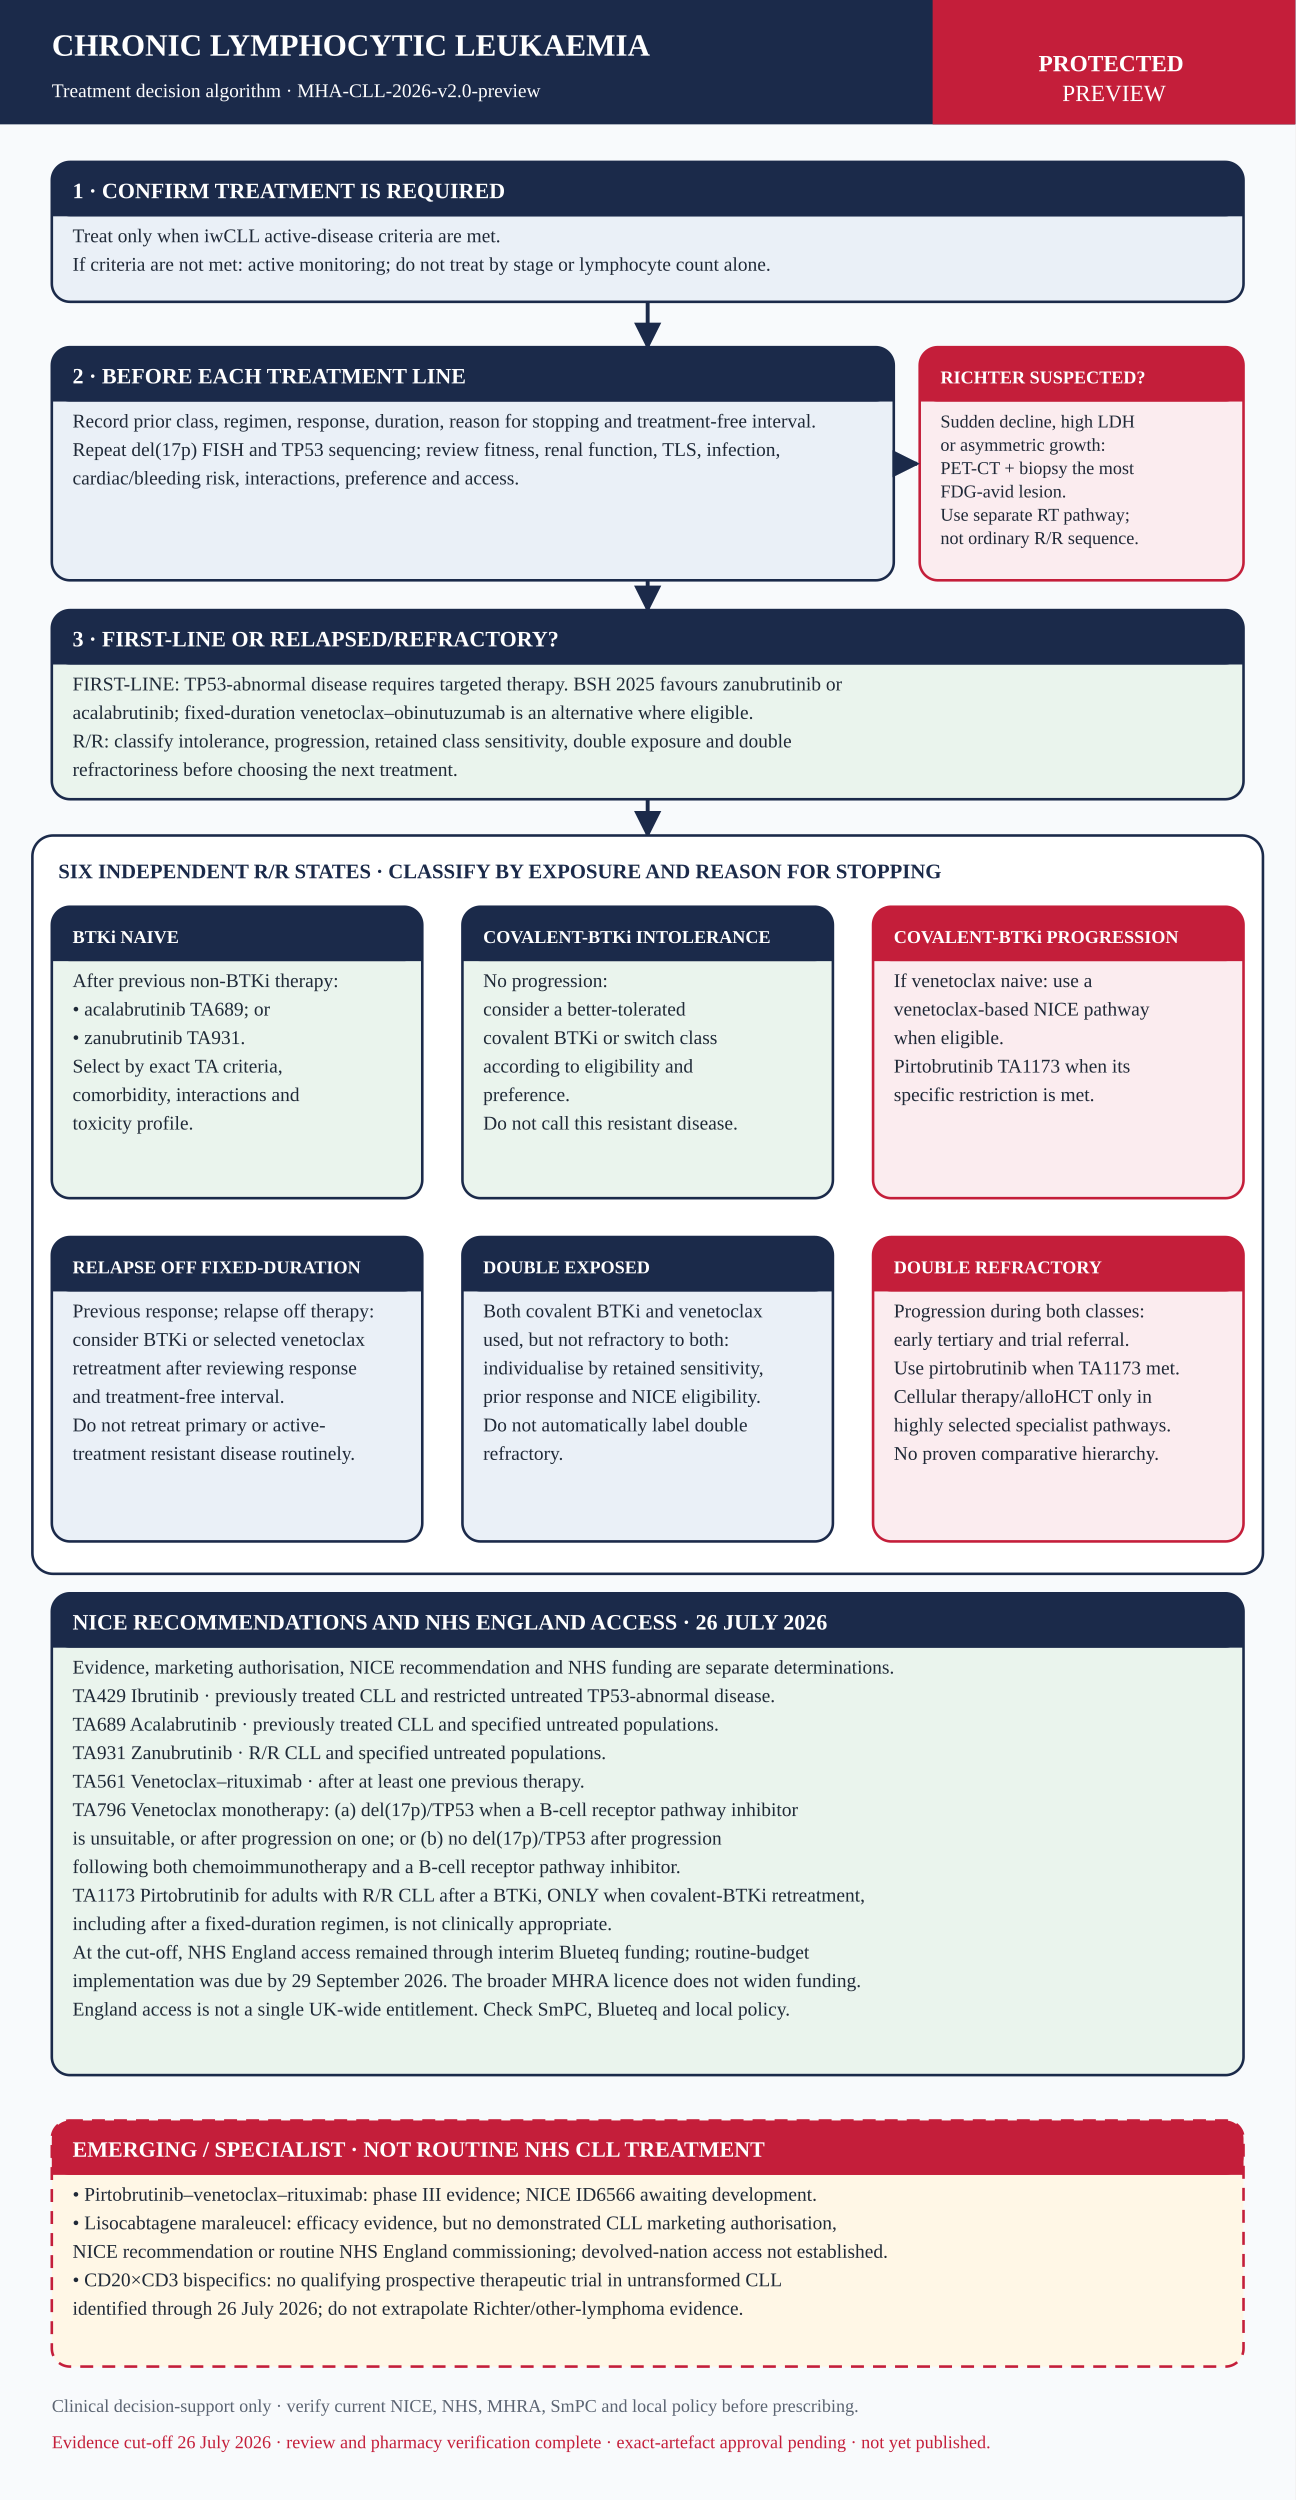
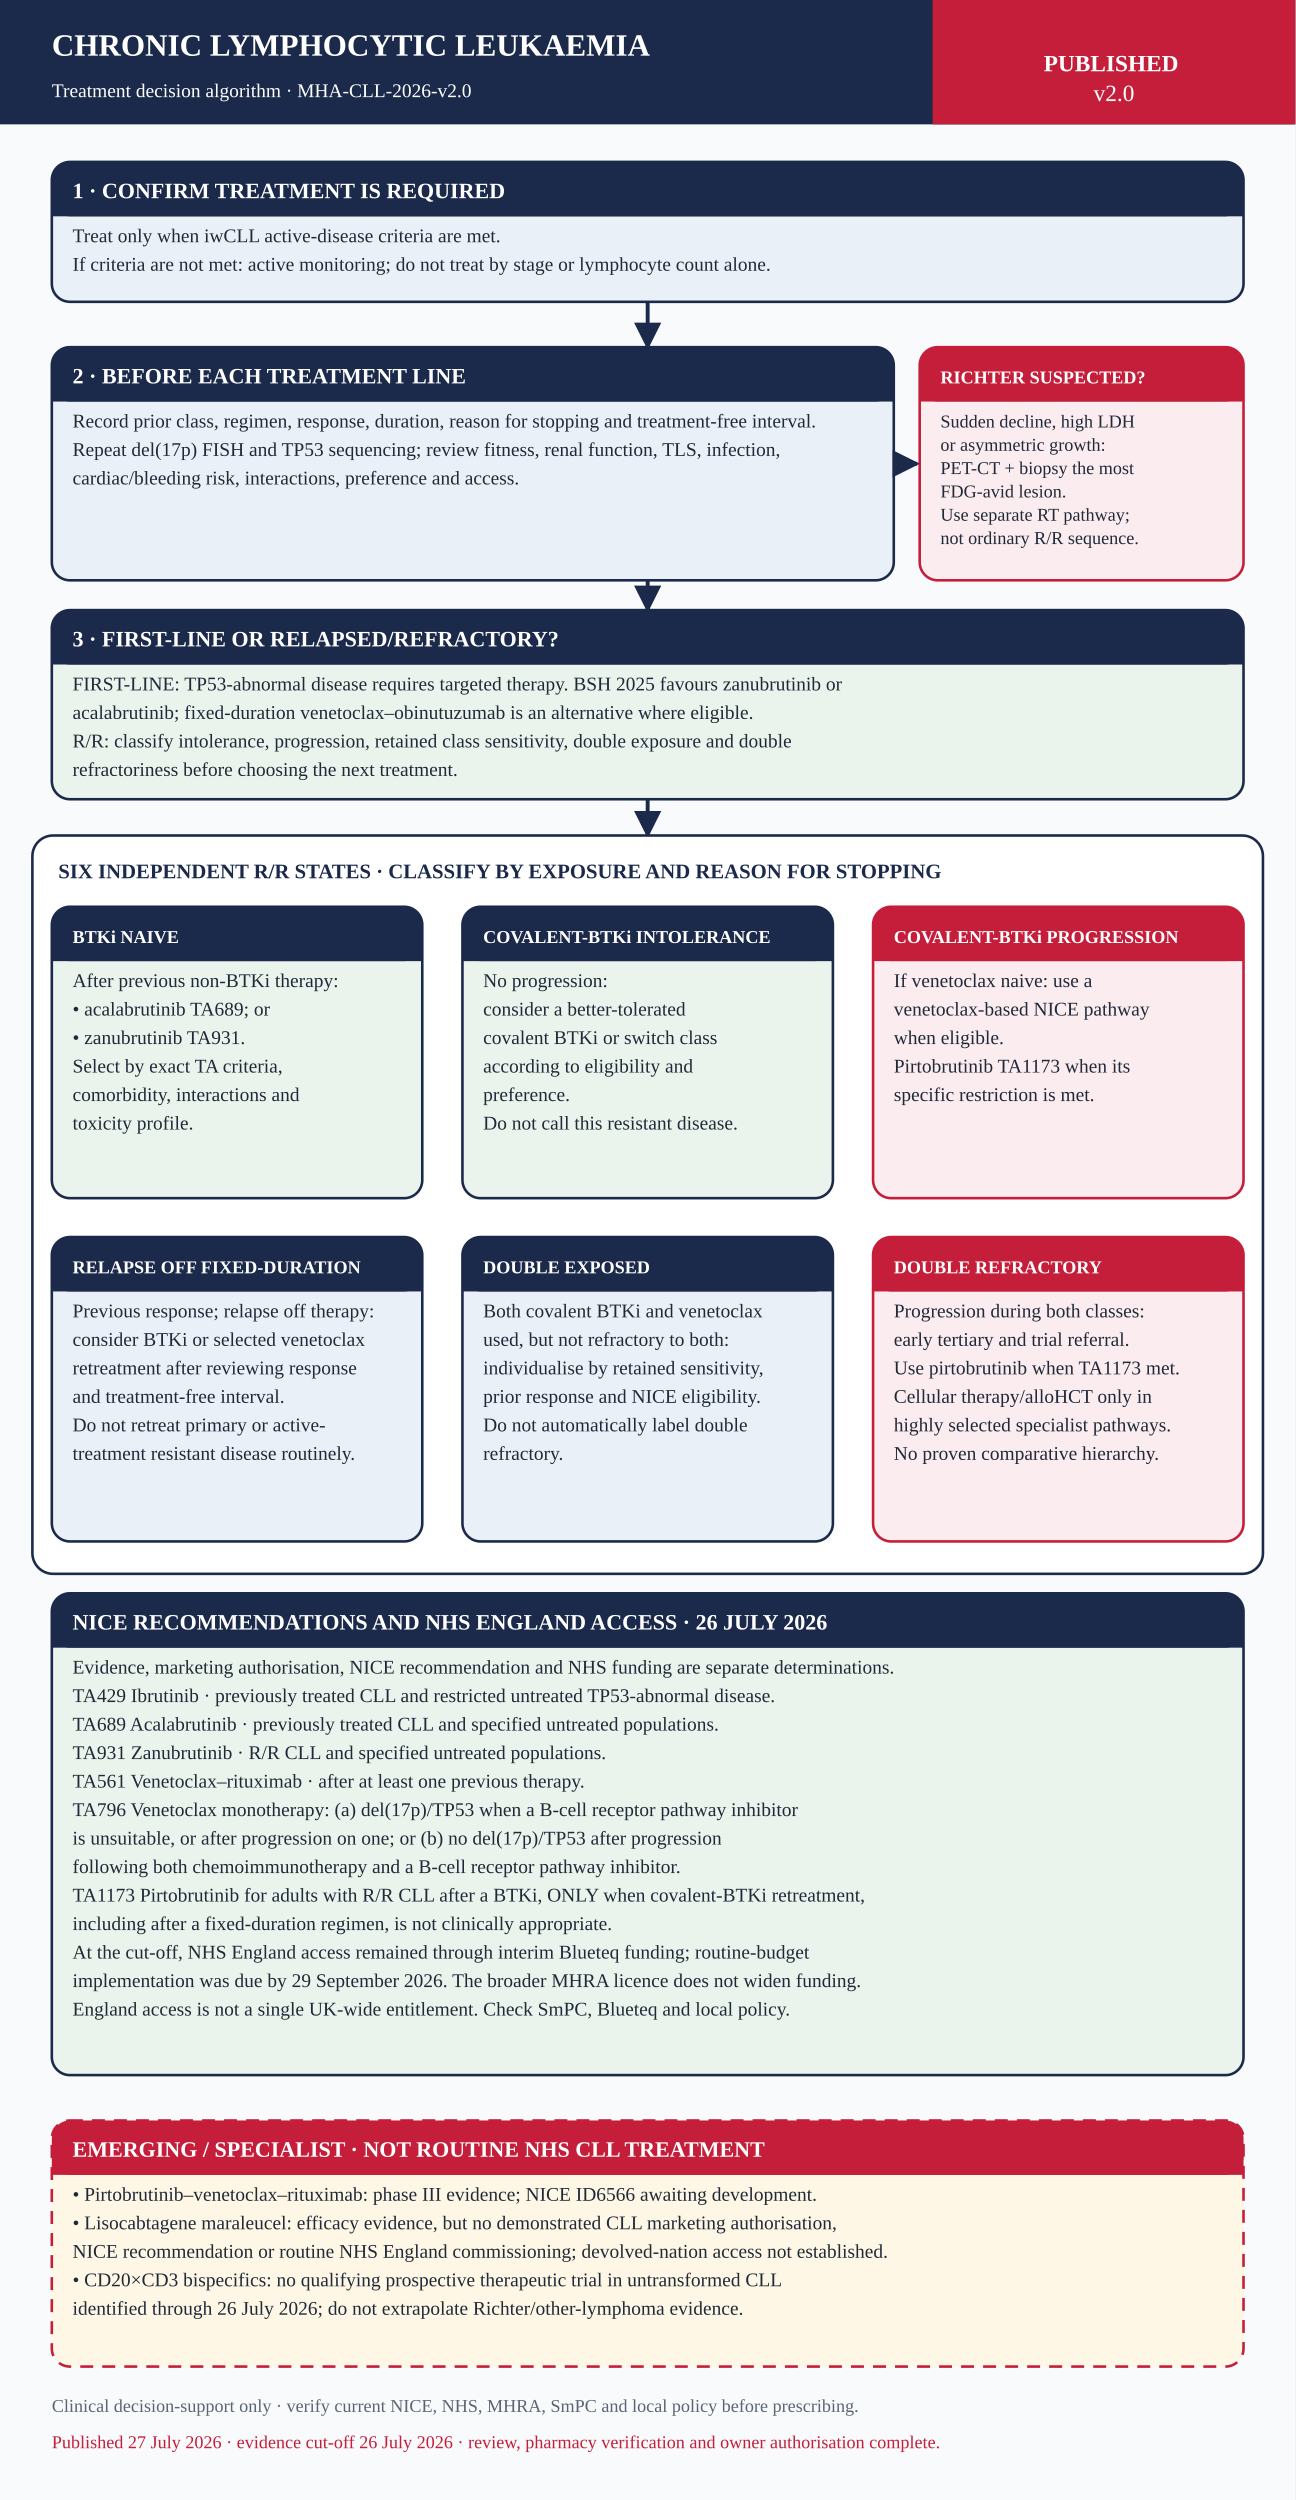
<svg xmlns="http://www.w3.org/2000/svg" width="1000" height="1930" viewBox="0 0 1000 1930" role="img" aria-labelledby="title desc">
  <defs>
    <marker id="arrow" viewBox="0 0 10 10" refX="9" refY="5" markerWidth="7" markerHeight="7" orient="auto-start-reverse">
      <path d="M 0 0 L 10 5 L 0 10 z" fill="#1B2A4A" />
    </marker>
  </defs>
  <rect width="1000" height="1930" fill="#F8FAFC" />
  <rect x="0" y="0" width="1000" height="96" fill="#1B2A4A" />
  <rect x="720" y="0" width="280" height="96" fill="#C41E3A" />
  <text x="40" y="43" text-anchor="start" font-family="Georgia, Times New Roman, serif" font-size="24" fill="#FFFFFF">
    <tspan x="40" dy="0" font-weight="700">CHRONIC LYMPHOCYTIC LEUKAEMIA</tspan>
  </text>
  <text x="40" y="75" text-anchor="start" font-family="Georgia, Times New Roman, serif" font-size="15" fill="#FFFFFF">
-     <tspan x="40" dy="0" font-weight="400">Treatment decision algorithm · MHA-CLL-2026-v2.0-preview</tspan>
+     <tspan x="40" dy="0" font-weight="400">Treatment decision algorithm · MHA-CLL-2026-v2.0</tspan>
  </text>
  <text x="860" y="55" text-anchor="middle" font-family="Georgia, Times New Roman, serif" font-size="18" fill="#FFFFFF">
-     <tspan x="860" dy="0" font-weight="700">PROTECTED</tspan>
-     <tspan x="860" dy="23" font-weight="400">PREVIEW</tspan>
+     <tspan x="860" dy="0" font-weight="700">PUBLISHED</tspan>
+     <tspan x="860" dy="23" font-weight="400">v2.0</tspan>
  </text>
  <rect x="40" y="125" width="920" height="108" rx="14" fill="#EAF0F7" stroke="#1B2A4A" stroke-width="2" />
  <rect x="40" y="125" width="920" height="42" rx="14" fill="#1B2A4A" />
  <rect x="40" y="153" width="920" height="14" fill="#1B2A4A" />
  <text x="56" y="153" text-anchor="start" font-family="Georgia, Times New Roman, serif" font-size="17" fill="#FFFFFF">
    <tspan x="56" dy="0" font-weight="700">1 · CONFIRM TREATMENT IS REQUIRED</tspan>
  </text>
  <text x="56" y="187" text-anchor="start" font-family="Georgia, Times New Roman, serif" font-size="15" fill="#1F2937">
    <tspan x="56" dy="0" font-weight="400">Treat only when iwCLL active-disease criteria are met.</tspan>
    <tspan x="56" dy="22" font-weight="400">If criteria are not met: active monitoring; do not treat by stage or lymphocyte count alone.</tspan>
  </text>
  <path d="M500 233 L500 268" stroke="#1B2A4A" stroke-width="3" fill="none" marker-end="url(#arrow)" />
  <rect x="40" y="268" width="650" height="180" rx="14" fill="#EAF0F7" stroke="#1B2A4A" stroke-width="2" />
  <rect x="40" y="268" width="650" height="42" rx="14" fill="#1B2A4A" />
  <rect x="40" y="296" width="650" height="14" fill="#1B2A4A" />
  <text x="56" y="296" text-anchor="start" font-family="Georgia, Times New Roman, serif" font-size="17" fill="#FFFFFF">
    <tspan x="56" dy="0" font-weight="700">2 · BEFORE EACH TREATMENT LINE</tspan>
  </text>
  <text x="56" y="330" text-anchor="start" font-family="Georgia, Times New Roman, serif" font-size="15" fill="#1F2937">
    <tspan x="56" dy="0" font-weight="400">Record prior class, regimen, response, duration, reason for stopping and treatment-free interval.</tspan>
    <tspan x="56" dy="22" font-weight="400">Repeat del(17p) FISH and TP53 sequencing; review fitness, renal function, TLS, infection,</tspan>
    <tspan x="56" dy="22" font-weight="400">cardiac/bleeding risk, interactions, preference and access.</tspan>
  </text>
  <rect x="710" y="268" width="250" height="180" rx="14" fill="#FBECEF" stroke="#C41E3A" stroke-width="2" />
  <rect x="710" y="268" width="250" height="42" rx="14" fill="#C41E3A" />
  <rect x="710" y="296" width="250" height="14" fill="#C41E3A" />
  <text x="726" y="296" text-anchor="start" font-family="Georgia, Times New Roman, serif" font-size="14" fill="#FFFFFF">
    <tspan x="726" dy="0" font-weight="700">RICHTER SUSPECTED?</tspan>
  </text>
  <text x="726" y="330" text-anchor="start" font-family="Georgia, Times New Roman, serif" font-size="14" fill="#1F2937">
    <tspan x="726" dy="0" font-weight="400">Sudden decline, high LDH</tspan>
    <tspan x="726" dy="18" font-weight="400">or asymmetric growth:</tspan>
    <tspan x="726" dy="18" font-weight="400">PET-CT + biopsy the most</tspan>
    <tspan x="726" dy="18" font-weight="400">FDG-avid lesion.</tspan>
    <tspan x="726" dy="18" font-weight="400">Use separate RT pathway;</tspan>
    <tspan x="726" dy="18" font-weight="400">not ordinary R/R sequence.</tspan>
  </text>
  <path d="M690 358 L708 358" stroke="#1B2A4A" stroke-width="3" fill="none" marker-end="url(#arrow)" />
  <path d="M500 448 L500 471" stroke="#1B2A4A" stroke-width="3" fill="none" marker-end="url(#arrow)" />
  <rect x="40" y="471" width="920" height="146" rx="14" fill="#EAF4ED" stroke="#1B2A4A" stroke-width="2" />
  <rect x="40" y="471" width="920" height="42" rx="14" fill="#1B2A4A" />
  <rect x="40" y="499" width="920" height="14" fill="#1B2A4A" />
  <text x="56" y="499" text-anchor="start" font-family="Georgia, Times New Roman, serif" font-size="17" fill="#FFFFFF">
    <tspan x="56" dy="0" font-weight="700">3 · FIRST-LINE OR RELAPSED/REFRACTORY?</tspan>
  </text>
  <text x="56" y="533" text-anchor="start" font-family="Georgia, Times New Roman, serif" font-size="15" fill="#1F2937">
    <tspan x="56" dy="0" font-weight="400">FIRST-LINE: TP53-abnormal disease requires targeted therapy. BSH 2025 favours zanubrutinib or</tspan>
    <tspan x="56" dy="22" font-weight="400">acalabrutinib; fixed-duration venetoclax–obinutuzumab is an alternative where eligible.</tspan>
    <tspan x="56" dy="22" font-weight="400">R/R: classify intolerance, progression, retained class sensitivity, double exposure and double</tspan>
    <tspan x="56" dy="22" font-weight="400">refractoriness before choosing the next treatment.</tspan>
  </text>
  <path d="M500 617 L500 645" stroke="#1B2A4A" stroke-width="3" fill="none" marker-end="url(#arrow)" />
  <rect x="25" y="645" width="950" height="570" rx="16" fill="#FFFFFF" stroke="#1B2A4A" stroke-width="2" />
  <text x="45" y="678" text-anchor="start" font-family="Georgia, Times New Roman, serif" font-size="16" fill="#1B2A4A">
    <tspan x="45" dy="0" font-weight="700">SIX INDEPENDENT R/R STATES · CLASSIFY BY EXPOSURE AND REASON FOR STOPPING</tspan>
  </text>
  <rect x="40" y="700" width="286" height="225" rx="14" fill="#EAF4ED" stroke="#1B2A4A" stroke-width="2" />
  <rect x="40" y="700" width="286" height="42" rx="14" fill="#1B2A4A" />
  <rect x="40" y="728" width="286" height="14" fill="#1B2A4A" />
  <text x="56" y="728" text-anchor="start" font-family="Georgia, Times New Roman, serif" font-size="14" fill="#FFFFFF">
    <tspan x="56" dy="0" font-weight="700">BTKi NAIVE</tspan>
  </text>
  <text x="56" y="762" text-anchor="start" font-family="Georgia, Times New Roman, serif" font-size="15" fill="#1F2937">
    <tspan x="56" dy="0" font-weight="400">After previous non-BTKi therapy:</tspan>
    <tspan x="56" dy="22" font-weight="400">• acalabrutinib TA689; or</tspan>
    <tspan x="56" dy="22" font-weight="400">• zanubrutinib TA931.</tspan>
    <tspan x="56" dy="22" font-weight="400">Select by exact TA criteria,</tspan>
    <tspan x="56" dy="22" font-weight="400">comorbidity, interactions and</tspan>
    <tspan x="56" dy="22" font-weight="400">toxicity profile.</tspan>
  </text>
  <rect x="357" y="700" width="286" height="225" rx="14" fill="#EAF4ED" stroke="#1B2A4A" stroke-width="2" />
  <rect x="357" y="700" width="286" height="42" rx="14" fill="#1B2A4A" />
  <rect x="357" y="728" width="286" height="14" fill="#1B2A4A" />
  <text x="373" y="728" text-anchor="start" font-family="Georgia, Times New Roman, serif" font-size="14" fill="#FFFFFF">
    <tspan x="373" dy="0" font-weight="700">COVALENT-BTKi INTOLERANCE</tspan>
  </text>
  <text x="373" y="762" text-anchor="start" font-family="Georgia, Times New Roman, serif" font-size="15" fill="#1F2937">
    <tspan x="373" dy="0" font-weight="400">No progression:</tspan>
    <tspan x="373" dy="22" font-weight="400">consider a better-tolerated</tspan>
    <tspan x="373" dy="22" font-weight="400">covalent BTKi or switch class</tspan>
    <tspan x="373" dy="22" font-weight="400">according to eligibility and</tspan>
    <tspan x="373" dy="22" font-weight="400">preference.</tspan>
    <tspan x="373" dy="22" font-weight="400">Do not call this resistant disease.</tspan>
  </text>
  <rect x="674" y="700" width="286" height="225" rx="14" fill="#FBECEF" stroke="#C41E3A" stroke-width="2" />
  <rect x="674" y="700" width="286" height="42" rx="14" fill="#C41E3A" />
  <rect x="674" y="728" width="286" height="14" fill="#C41E3A" />
  <text x="690" y="728" text-anchor="start" font-family="Georgia, Times New Roman, serif" font-size="14" fill="#FFFFFF">
    <tspan x="690" dy="0" font-weight="700">COVALENT-BTKi PROGRESSION</tspan>
  </text>
  <text x="690" y="762" text-anchor="start" font-family="Georgia, Times New Roman, serif" font-size="15" fill="#1F2937">
    <tspan x="690" dy="0" font-weight="400">If venetoclax naive: use a</tspan>
    <tspan x="690" dy="22" font-weight="400">venetoclax-based NICE pathway</tspan>
    <tspan x="690" dy="22" font-weight="400">when eligible.</tspan>
    <tspan x="690" dy="22" font-weight="400">Pirtobrutinib TA1173 when its</tspan>
    <tspan x="690" dy="22" font-weight="400">specific restriction is met.</tspan>
  </text>
  <rect x="40" y="955" width="286" height="235" rx="14" fill="#EAF0F7" stroke="#1B2A4A" stroke-width="2" />
  <rect x="40" y="955" width="286" height="42" rx="14" fill="#1B2A4A" />
  <rect x="40" y="983" width="286" height="14" fill="#1B2A4A" />
  <text x="56" y="983" text-anchor="start" font-family="Georgia, Times New Roman, serif" font-size="14" fill="#FFFFFF">
    <tspan x="56" dy="0" font-weight="700">RELAPSE OFF FIXED-DURATION</tspan>
  </text>
  <text x="56" y="1017" text-anchor="start" font-family="Georgia, Times New Roman, serif" font-size="15" fill="#1F2937">
    <tspan x="56" dy="0" font-weight="400">Previous response; relapse off therapy:</tspan>
    <tspan x="56" dy="22" font-weight="400">consider BTKi or selected venetoclax</tspan>
    <tspan x="56" dy="22" font-weight="400">retreatment after reviewing response</tspan>
    <tspan x="56" dy="22" font-weight="400">and treatment-free interval.</tspan>
    <tspan x="56" dy="22" font-weight="400">Do not retreat primary or active-</tspan>
    <tspan x="56" dy="22" font-weight="400">treatment resistant disease routinely.</tspan>
  </text>
  <rect x="357" y="955" width="286" height="235" rx="14" fill="#EAF0F7" stroke="#1B2A4A" stroke-width="2" />
  <rect x="357" y="955" width="286" height="42" rx="14" fill="#1B2A4A" />
  <rect x="357" y="983" width="286" height="14" fill="#1B2A4A" />
  <text x="373" y="983" text-anchor="start" font-family="Georgia, Times New Roman, serif" font-size="14" fill="#FFFFFF">
    <tspan x="373" dy="0" font-weight="700">DOUBLE EXPOSED</tspan>
  </text>
  <text x="373" y="1017" text-anchor="start" font-family="Georgia, Times New Roman, serif" font-size="15" fill="#1F2937">
    <tspan x="373" dy="0" font-weight="400">Both covalent BTKi and venetoclax</tspan>
    <tspan x="373" dy="22" font-weight="400">used, but not refractory to both:</tspan>
    <tspan x="373" dy="22" font-weight="400">individualise by retained sensitivity,</tspan>
    <tspan x="373" dy="22" font-weight="400">prior response and NICE eligibility.</tspan>
    <tspan x="373" dy="22" font-weight="400">Do not automatically label double</tspan>
    <tspan x="373" dy="22" font-weight="400">refractory.</tspan>
  </text>
  <rect x="674" y="955" width="286" height="235" rx="14" fill="#FBECEF" stroke="#C41E3A" stroke-width="2" />
  <rect x="674" y="955" width="286" height="42" rx="14" fill="#C41E3A" />
  <rect x="674" y="983" width="286" height="14" fill="#C41E3A" />
  <text x="690" y="983" text-anchor="start" font-family="Georgia, Times New Roman, serif" font-size="14" fill="#FFFFFF">
    <tspan x="690" dy="0" font-weight="700">DOUBLE REFRACTORY</tspan>
  </text>
  <text x="690" y="1017" text-anchor="start" font-family="Georgia, Times New Roman, serif" font-size="15" fill="#1F2937">
    <tspan x="690" dy="0" font-weight="400">Progression during both classes:</tspan>
    <tspan x="690" dy="22" font-weight="400">early tertiary and trial referral.</tspan>
    <tspan x="690" dy="22" font-weight="400">Use pirtobrutinib when TA1173 met.</tspan>
    <tspan x="690" dy="22" font-weight="400">Cellular therapy/alloHCT only in</tspan>
    <tspan x="690" dy="22" font-weight="400">highly selected specialist pathways.</tspan>
    <tspan x="690" dy="22" font-weight="400">No proven comparative hierarchy.</tspan>
  </text>
  <rect x="40" y="1230" width="920" height="372" rx="14" fill="#EAF4ED" stroke="#1B2A4A" stroke-width="2" />
  <rect x="40" y="1230" width="920" height="42" rx="14" fill="#1B2A4A" />
  <rect x="40" y="1258" width="920" height="14" fill="#1B2A4A" />
  <text x="56" y="1258" text-anchor="start" font-family="Georgia, Times New Roman, serif" font-size="17" fill="#FFFFFF">
    <tspan x="56" dy="0" font-weight="700">NICE RECOMMENDATIONS AND NHS ENGLAND ACCESS · 26 JULY 2026</tspan>
  </text>
  <text x="56" y="1292" text-anchor="start" font-family="Georgia, Times New Roman, serif" font-size="15" fill="#1F2937">
    <tspan x="56" dy="0" font-weight="400">Evidence, marketing authorisation, NICE recommendation and NHS funding are separate determinations.</tspan>
    <tspan x="56" dy="22" font-weight="400">TA429  Ibrutinib · previously treated CLL and restricted untreated TP53-abnormal disease.</tspan>
    <tspan x="56" dy="22" font-weight="400">TA689  Acalabrutinib · previously treated CLL and specified untreated populations.</tspan>
    <tspan x="56" dy="22" font-weight="400">TA931  Zanubrutinib · R/R CLL and specified untreated populations.</tspan>
    <tspan x="56" dy="22" font-weight="400">TA561  Venetoclax–rituximab · after at least one previous therapy.</tspan>
    <tspan x="56" dy="22" font-weight="400">TA796  Venetoclax monotherapy: (a) del(17p)/TP53 when a B-cell receptor pathway inhibitor</tspan>
    <tspan x="56" dy="22" font-weight="400">        is unsuitable, or after progression on one; or (b) no del(17p)/TP53 after progression</tspan>
    <tspan x="56" dy="22" font-weight="400">        following both chemoimmunotherapy and a B-cell receptor pathway inhibitor.</tspan>
    <tspan x="56" dy="22" font-weight="400">TA1173 Pirtobrutinib for adults with R/R CLL after a BTKi, ONLY when covalent-BTKi retreatment,</tspan>
    <tspan x="56" dy="22" font-weight="400">        including after a fixed-duration regimen, is not clinically appropriate.</tspan>
    <tspan x="56" dy="22" font-weight="400">At the cut-off, NHS England access remained through interim Blueteq funding; routine-budget</tspan>
    <tspan x="56" dy="22" font-weight="400">implementation was due by 29 September 2026. The broader MHRA licence does not widen funding.</tspan>
    <tspan x="56" dy="22" font-weight="400">England access is not a single UK-wide entitlement. Check SmPC, Blueteq and local policy.</tspan>
  </text>
  <rect x="40" y="1637" width="920" height="190" rx="14" fill="#FFF7E6" stroke="#C41E3A" stroke-width="2" stroke-dasharray="10 7" />
  <rect x="40" y="1637" width="920" height="42" rx="14" fill="#C41E3A" />
  <rect x="40" y="1665" width="920" height="14" fill="#C41E3A" />
  <text x="56" y="1665" text-anchor="start" font-family="Georgia, Times New Roman, serif" font-size="17" fill="#FFFFFF">
    <tspan x="56" dy="0" font-weight="700">EMERGING / SPECIALIST · NOT ROUTINE NHS CLL TREATMENT</tspan>
  </text>
  <text x="56" y="1699" text-anchor="start" font-family="Georgia, Times New Roman, serif" font-size="15" fill="#1F2937">
    <tspan x="56" dy="0" font-weight="400">• Pirtobrutinib–venetoclax–rituximab: phase III evidence; NICE ID6566 awaiting development.</tspan>
    <tspan x="56" dy="22" font-weight="400">• Lisocabtagene maraleucel: efficacy evidence, but no demonstrated CLL marketing authorisation,</tspan>
    <tspan x="56" dy="22" font-weight="400">  NICE recommendation or routine NHS England commissioning; devolved-nation access not established.</tspan>
    <tspan x="56" dy="22" font-weight="400">• CD20×CD3 bispecifics: no qualifying prospective therapeutic trial in untransformed CLL</tspan>
    <tspan x="56" dy="22" font-weight="400">  identified through 26 July 2026; do not extrapolate Richter/other-lymphoma evidence.</tspan>
  </text>
  <text x="40" y="1862" text-anchor="start" font-family="Georgia, Times New Roman, serif" font-size="14" fill="#5B6472">
    <tspan x="40" dy="0" font-weight="400">Clinical decision-support only · verify current NICE, NHS, MHRA, SmPC and local policy before prescribing.</tspan>
  </text>
  <text x="40" y="1890" text-anchor="start" font-family="Georgia, Times New Roman, serif" font-size="14" fill="#C41E3A">
-     <tspan x="40" dy="0" font-weight="400">Evidence cut-off 26 July 2026 · review and pharmacy verification complete · exact-artefact approval pending · not yet published.</tspan>
+     <tspan x="40" dy="0" font-weight="400">Published 27 July 2026 · evidence cut-off 26 July 2026 · review, pharmacy verification and owner authorisation complete.</tspan>
  </text>
</svg>
